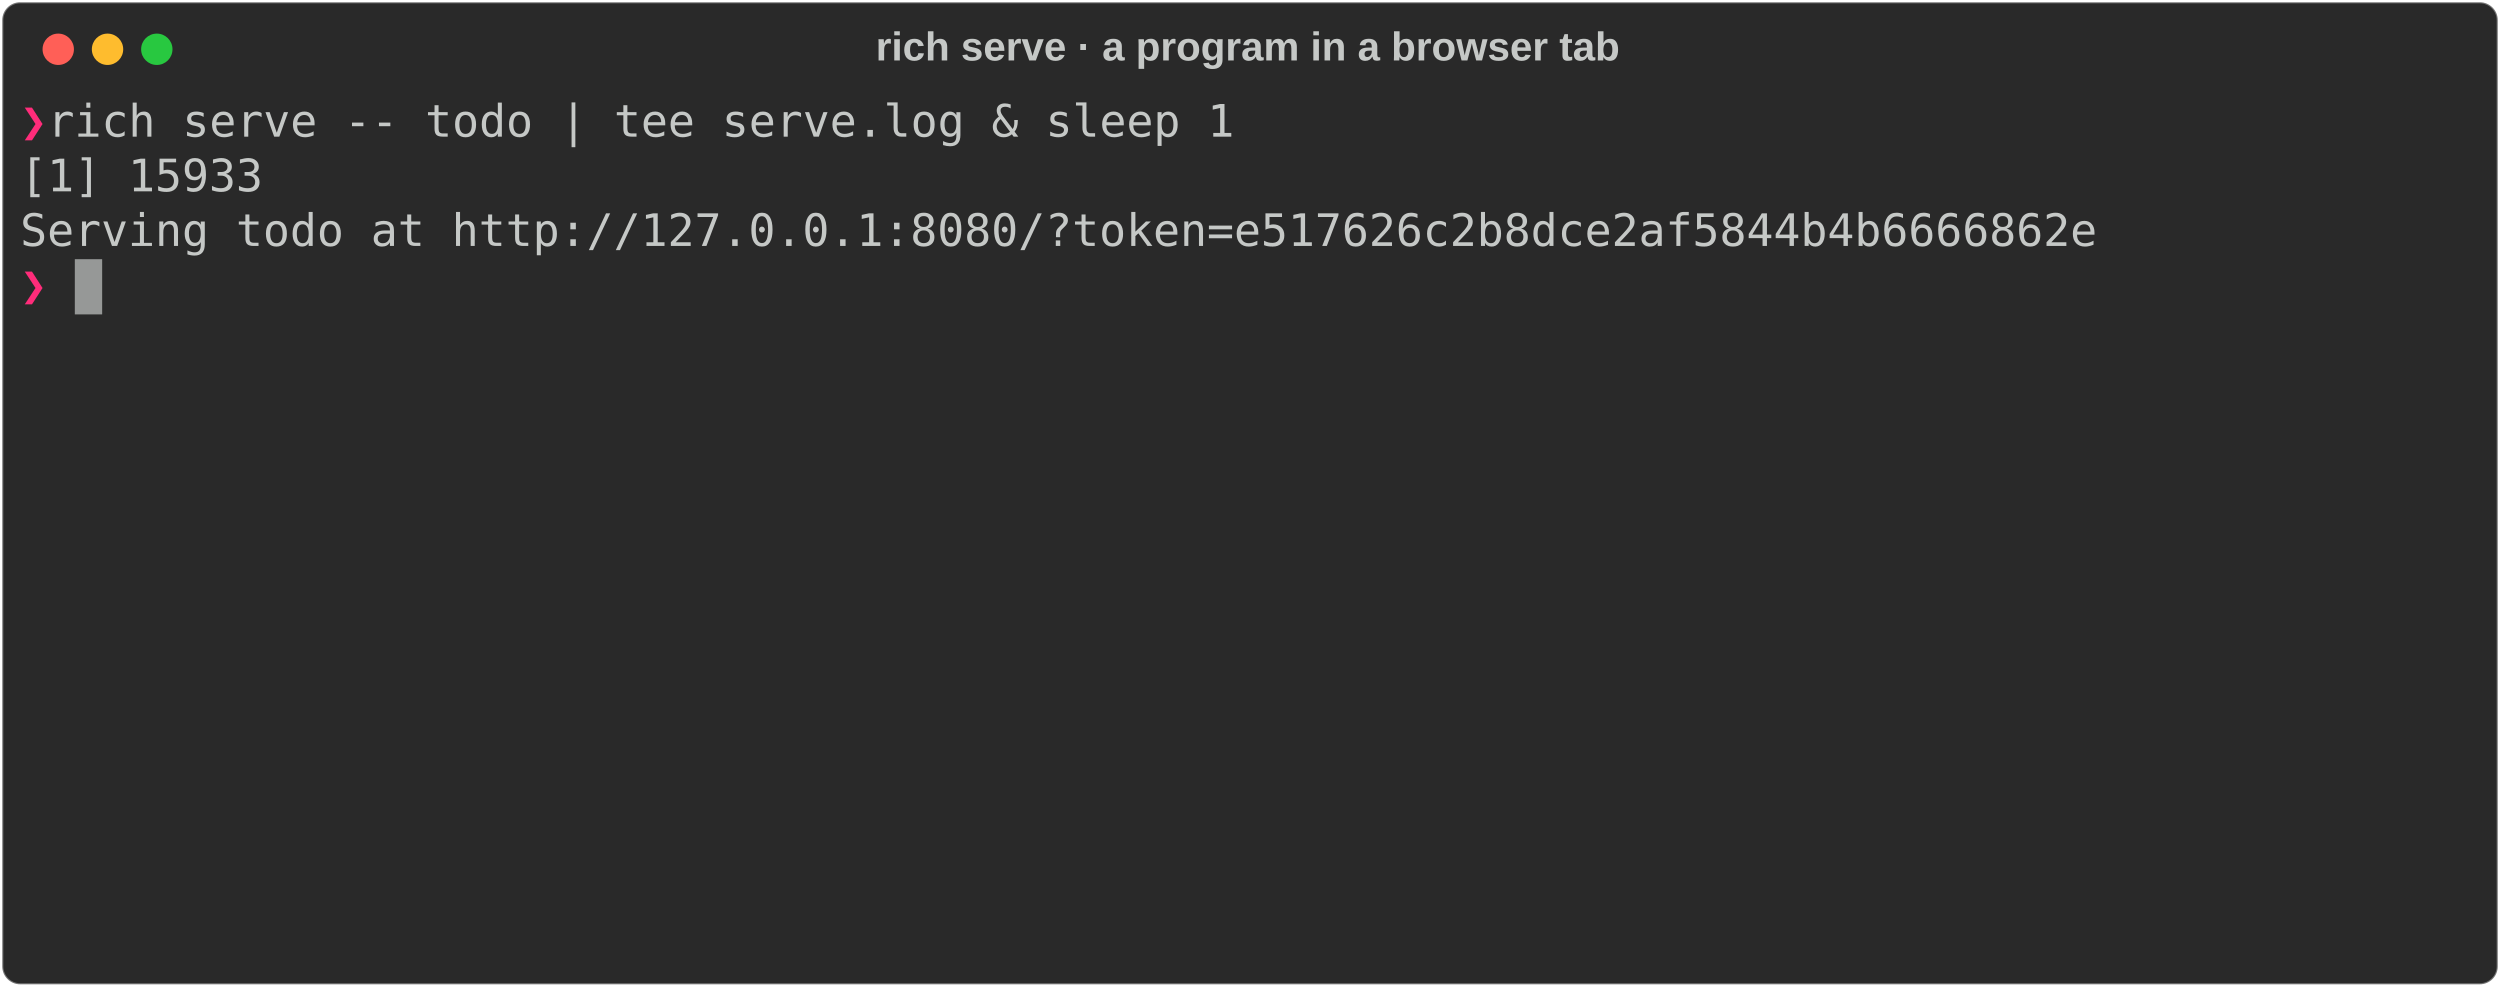
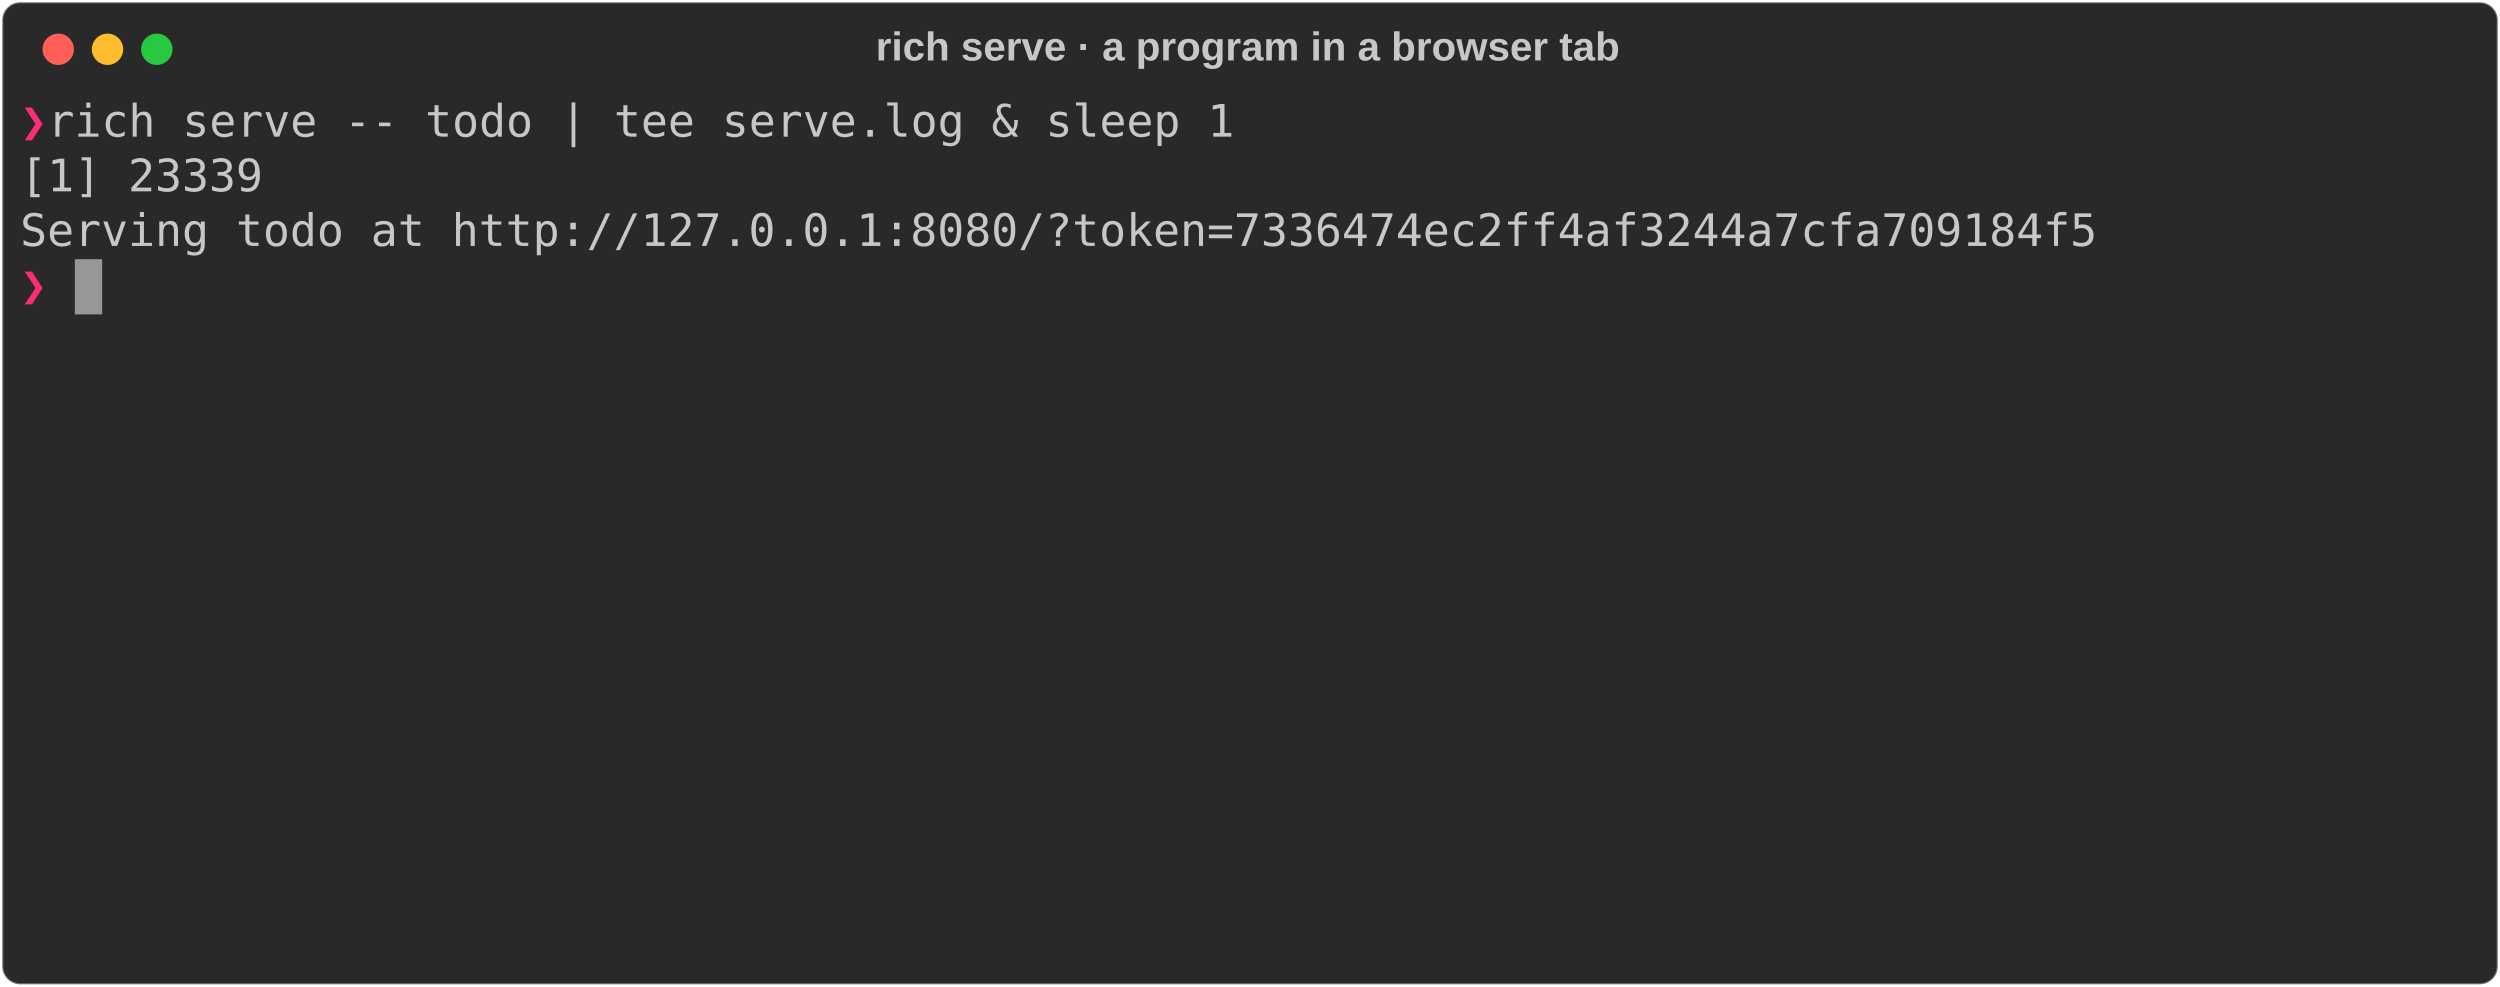
<svg xmlns="http://www.w3.org/2000/svg" class="rich-terminal" viewBox="0 0 1116 440.4">
  <style>

    @font-face {
        font-family: "Fira Code";
        src: local("FiraCode-Regular"),
                url("https://cdnjs.cloudflare.com/ajax/libs/firacode/6.2.0/woff2/FiraCode-Regular.woff2") format("woff2"),
                url("https://cdnjs.cloudflare.com/ajax/libs/firacode/6.2.0/woff/FiraCode-Regular.woff") format("woff");
        font-style: normal;
        font-weight: 400;
    }
    @font-face {
        font-family: "Fira Code";
        src: local("FiraCode-Bold"),
                url("https://cdnjs.cloudflare.com/ajax/libs/firacode/6.2.0/woff2/FiraCode-Bold.woff2") format("woff2"),
                url("https://cdnjs.cloudflare.com/ajax/libs/firacode/6.2.0/woff/FiraCode-Bold.woff") format("woff");
        font-style: bold;
        font-weight: 700;
    }

    .rich-record-matrix {
        font-family: Fira Code, monospace;
        font-size: 20px;
        line-height: 24.4px;
        font-variant-east-asian: full-width;
    }

    .rich-record-title {
        font-size: 18px;
        font-weight: bold;
        font-family: arial;
    }

    .rich-record-r1 { fill: #ff2c7a;font-weight: bold }
.rich-record-r2 { fill: #c5c8c6 }
    </style>
  <defs>
    <clipPath id="rich-record-clip-terminal">
      <rect x="0" y="0" width="1097.0" height="389.4" />
    </clipPath>
    <clipPath id="rich-record-line-0">
      <rect x="0" y="1.5" width="1098" height="24.65" />
    </clipPath>
    <clipPath id="rich-record-line-1">
      <rect x="0" y="25.9" width="1098" height="24.65" />
    </clipPath>
    <clipPath id="rich-record-line-2">
      <rect x="0" y="50.3" width="1098" height="24.65" />
    </clipPath>
    <clipPath id="rich-record-line-3">
      <rect x="0" y="74.7" width="1098" height="24.65" />
    </clipPath>
    <clipPath id="rich-record-line-4">
      <rect x="0" y="99.1" width="1098" height="24.65" />
    </clipPath>
    <clipPath id="rich-record-line-5">
      <rect x="0" y="123.5" width="1098" height="24.65" />
    </clipPath>
    <clipPath id="rich-record-line-6">
      <rect x="0" y="147.9" width="1098" height="24.65" />
    </clipPath>
    <clipPath id="rich-record-line-7">
      <rect x="0" y="172.3" width="1098" height="24.65" />
    </clipPath>
    <clipPath id="rich-record-line-8">
      <rect x="0" y="196.7" width="1098" height="24.65" />
    </clipPath>
    <clipPath id="rich-record-line-9">
      <rect x="0" y="221.1" width="1098" height="24.65" />
    </clipPath>
    <clipPath id="rich-record-line-10">
      <rect x="0" y="245.5" width="1098" height="24.65" />
    </clipPath>
    <clipPath id="rich-record-line-11">
      <rect x="0" y="269.9" width="1098" height="24.65" />
    </clipPath>
    <clipPath id="rich-record-line-12">
      <rect x="0" y="294.3" width="1098" height="24.65" />
    </clipPath>
    <clipPath id="rich-record-line-13">
      <rect x="0" y="318.7" width="1098" height="24.65" />
    </clipPath>
    <clipPath id="rich-record-line-14">
      <rect x="0" y="343.1" width="1098" height="24.65" />
    </clipPath>
  </defs>
  <rect fill="#292929" stroke="rgba(255,255,255,0.35)" stroke-width="1" x="1" y="1" width="1114" height="438.4" rx="8" />
  <text class="rich-record-title" fill="#c5c8c6" text-anchor="middle" x="557" y="27">rich serve · a program in a browser tab</text>
  <g transform="translate(26,22)">
    <circle cx="0" cy="0" r="7" fill="#ff5f57" />
    <circle cx="22" cy="0" r="7" fill="#febc2e" />
    <circle cx="44" cy="0" r="7" fill="#28c840" />
  </g>
  <g transform="translate(9, 41)" clip-path="url(#rich-record-clip-terminal)">
    <g class="rich-record-matrix">
      <text class="rich-record-r1" x="0" y="20" textLength="12.2" clip-path="url(#rich-record-line-0)">❯</text>
      <text class="rich-record-r2" x="12.2" y="20" textLength="1085.8" clip-path="url(#rich-record-line-0)"> rich serve -- todo | tee serve.log &amp; sleep 1                                            </text>
      <text class="rich-record-r2" x="1098" y="20" textLength="12.2" clip-path="url(#rich-record-line-0)">
</text>
-       <text class="rich-record-r2" x="0" y="44.4" textLength="1098" clip-path="url(#rich-record-line-1)">[1] 15933                                                                                 </text>
+       <text class="rich-record-r2" x="0" y="44.4" textLength="1098" clip-path="url(#rich-record-line-1)">[1] 23339                                                                                 </text>
      <text class="rich-record-r2" x="1098" y="44.4" textLength="12.2" clip-path="url(#rich-record-line-1)">
</text>
-       <text class="rich-record-r2" x="0" y="68.8" textLength="1098" clip-path="url(#rich-record-line-2)">Serving todo at http://127.0.0.1:8080/?token=e517626c2b8dce2af5844b4b6666862e             </text>
+       <text class="rich-record-r2" x="0" y="68.8" textLength="1098" clip-path="url(#rich-record-line-2)">Serving todo at http://127.0.0.1:8080/?token=7336474ec2ff4af3244a7cfa709184f5             </text>
      <text class="rich-record-r2" x="1098" y="68.8" textLength="12.2" clip-path="url(#rich-record-line-2)">
</text>
      <text class="rich-record-r1" x="0" y="93.2" textLength="12.2" clip-path="url(#rich-record-line-3)">❯</text>
      <text class="rich-record-r2" x="1098" y="93.2" textLength="12.2" clip-path="url(#rich-record-line-3)">
</text>
      <text class="rich-record-r2" x="1098" y="117.6" textLength="12.2" clip-path="url(#rich-record-line-4)">
</text>
      <text class="rich-record-r2" x="1098" y="142" textLength="12.2" clip-path="url(#rich-record-line-5)">
</text>
      <text class="rich-record-r2" x="1098" y="166.4" textLength="12.2" clip-path="url(#rich-record-line-6)">
</text>
      <text class="rich-record-r2" x="1098" y="190.8" textLength="12.2" clip-path="url(#rich-record-line-7)">
</text>
      <text class="rich-record-r2" x="1098" y="215.2" textLength="12.2" clip-path="url(#rich-record-line-8)">
</text>
      <text class="rich-record-r2" x="1098" y="239.6" textLength="12.2" clip-path="url(#rich-record-line-9)">
</text>
      <text class="rich-record-r2" x="1098" y="264" textLength="12.2" clip-path="url(#rich-record-line-10)">
</text>
      <text class="rich-record-r2" x="1098" y="288.4" textLength="12.2" clip-path="url(#rich-record-line-11)">
</text>
      <text class="rich-record-r2" x="1098" y="312.8" textLength="12.2" clip-path="url(#rich-record-line-12)">
</text>
      <text class="rich-record-r2" x="1098" y="337.2" textLength="12.2" clip-path="url(#rich-record-line-13)">
</text>
      <text class="rich-record-r2" x="1098" y="361.6" textLength="12.2" clip-path="url(#rich-record-line-14)">
</text>
      <rect x="24.4" y="74.7" width="12.2" height="24.65" fill="#c5c8c6" opacity="0.7" />
    </g>
  </g>
</svg>
